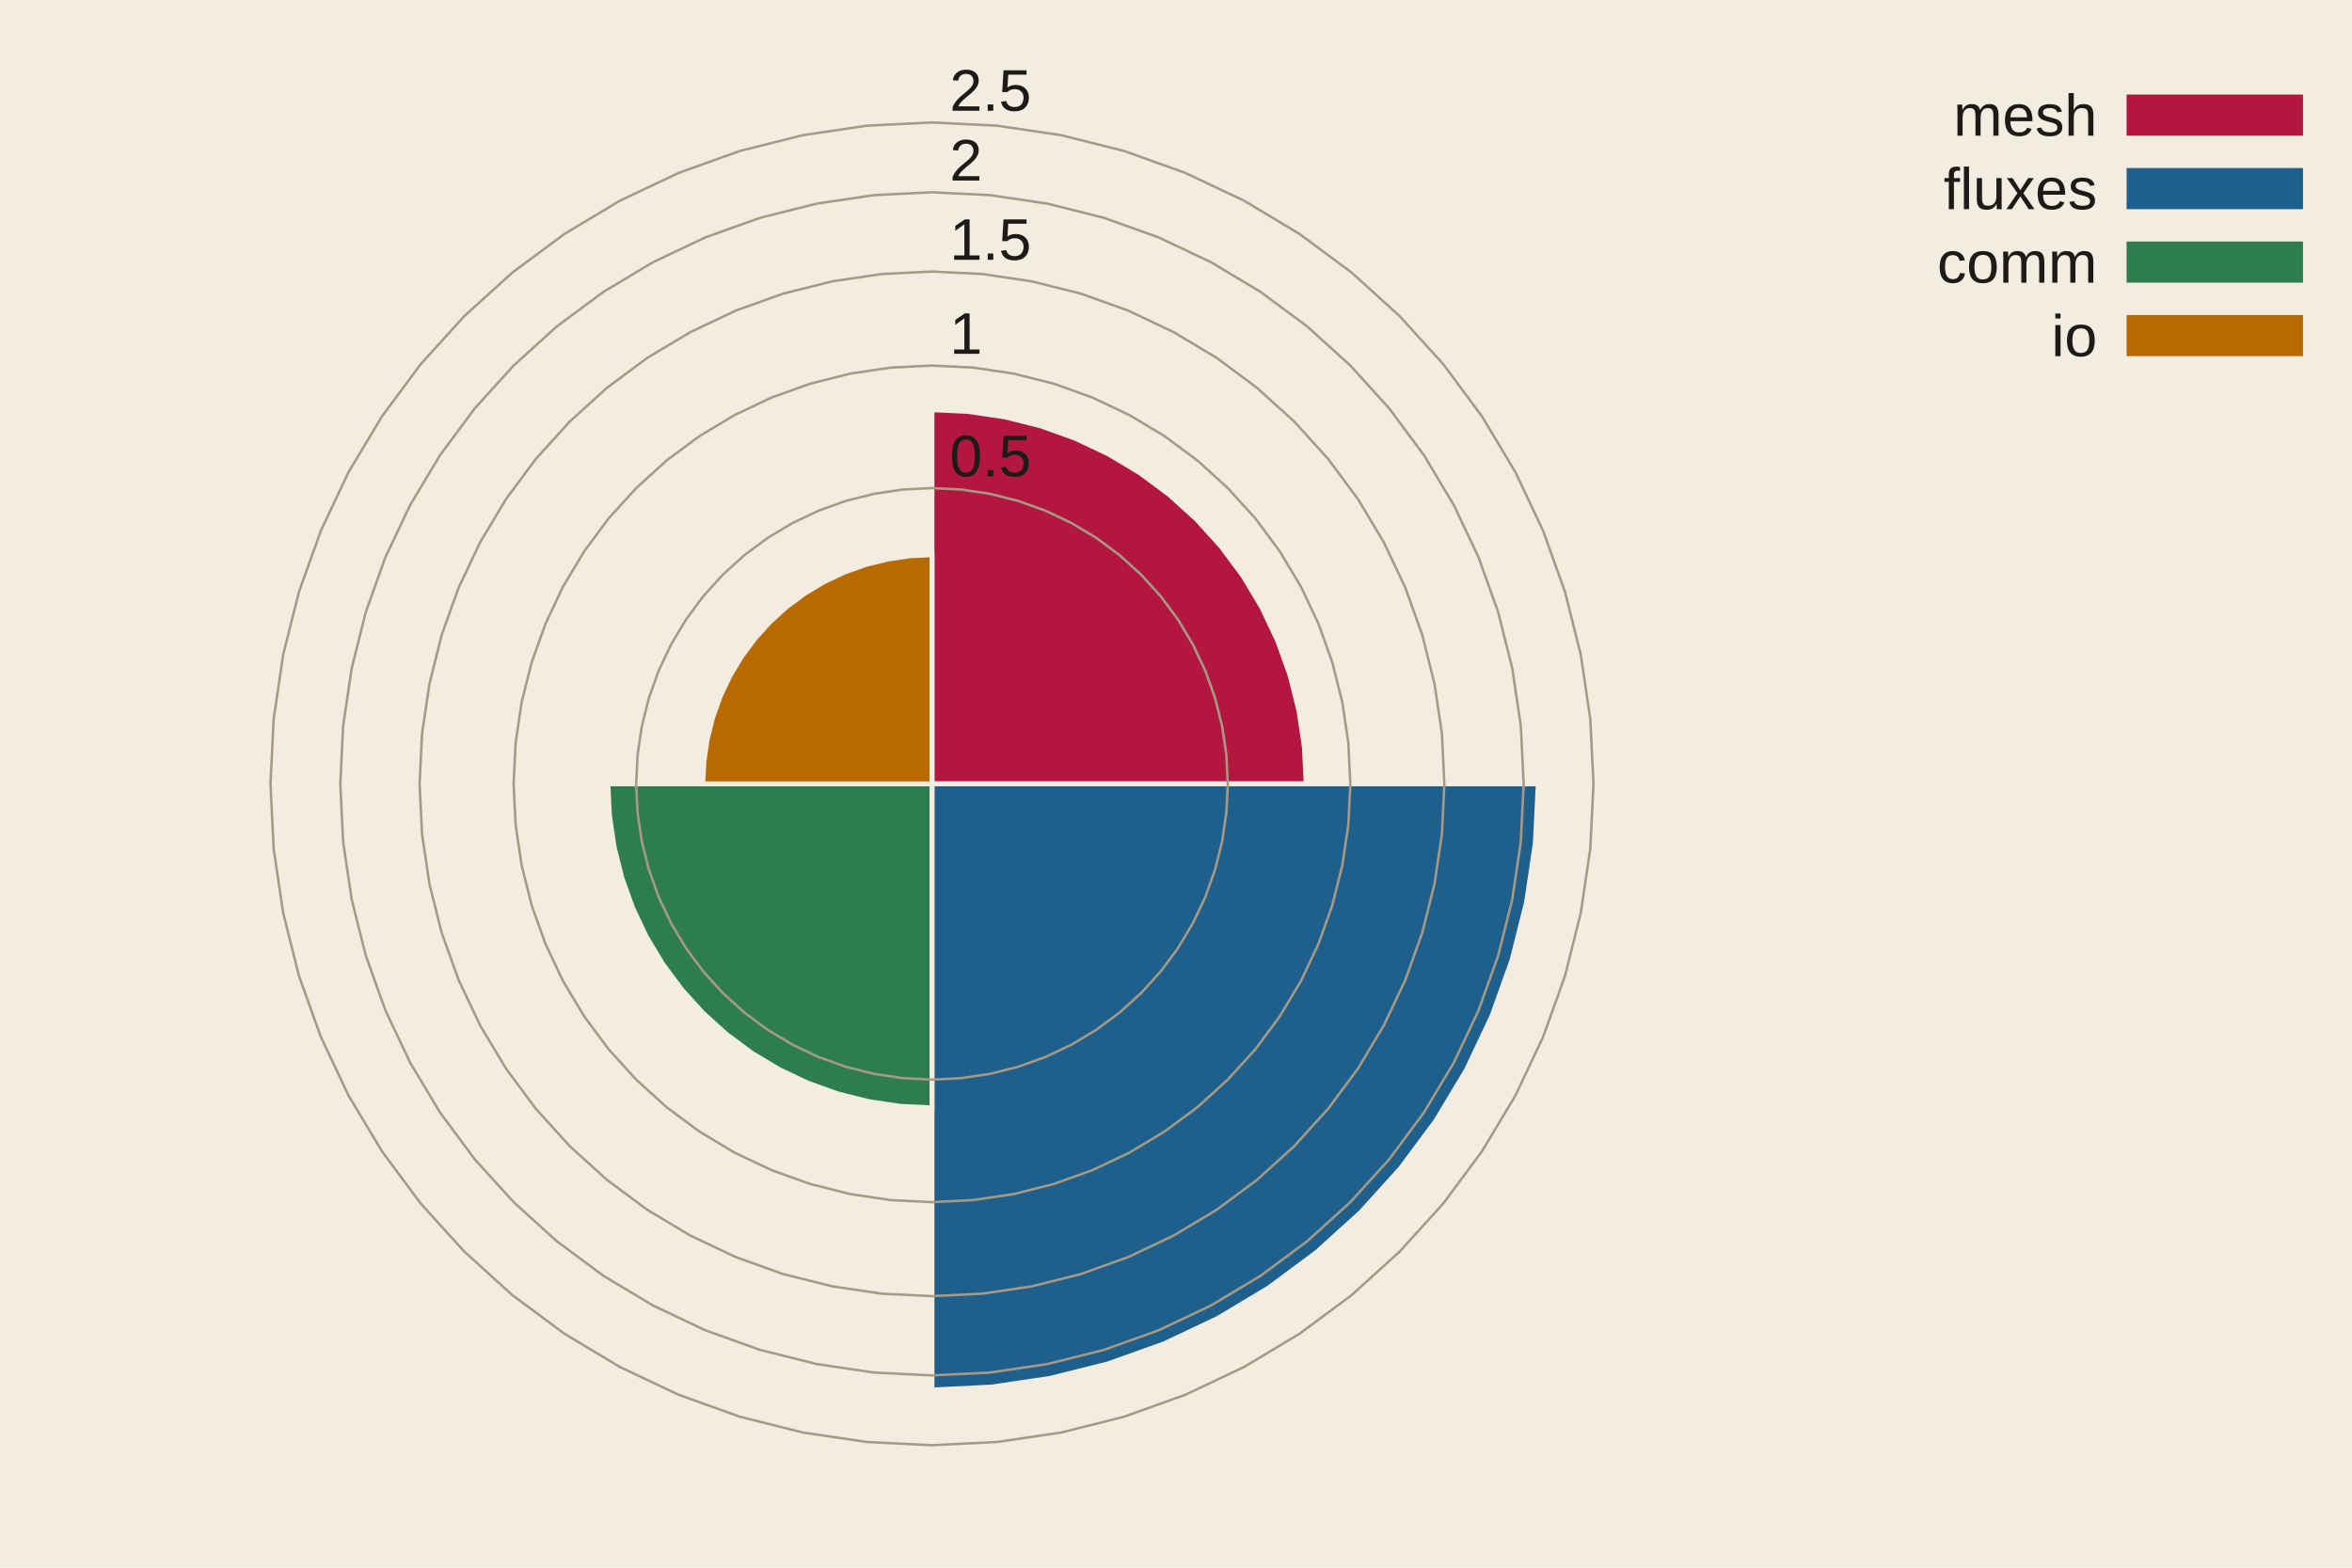
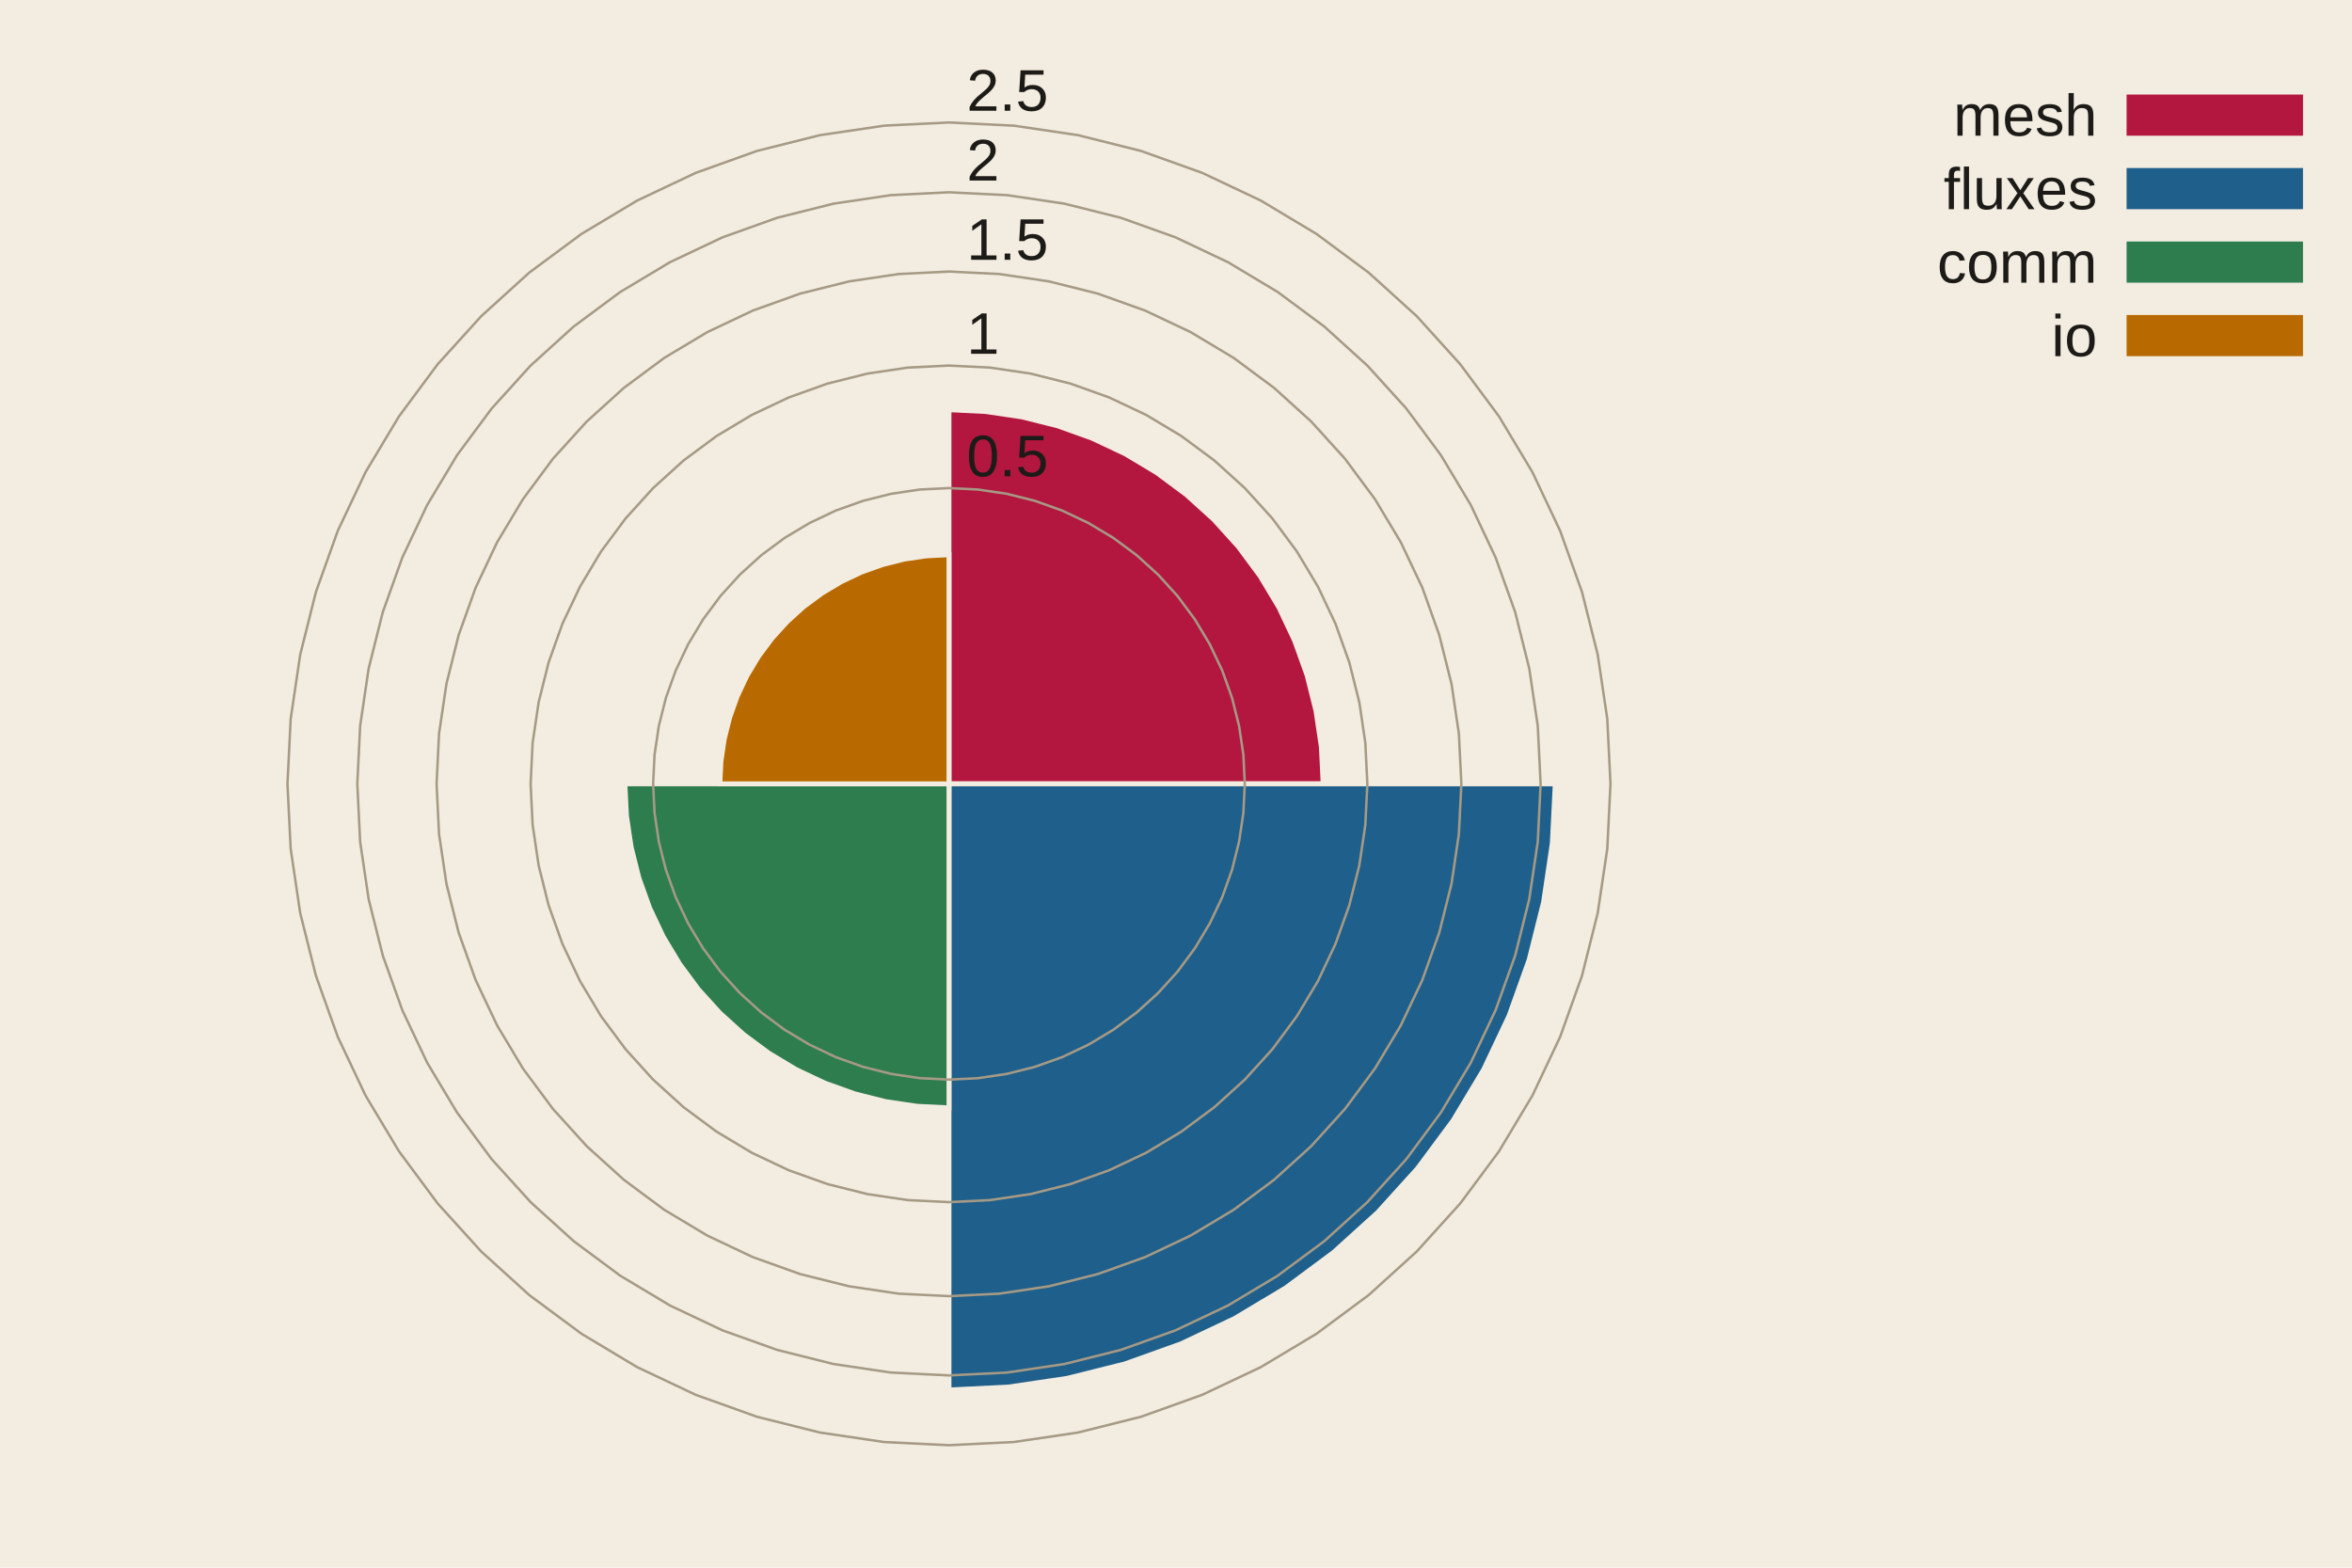
<svg xmlns="http://www.w3.org/2000/svg" width="480" height="320" viewBox="0 0 480 320" font-family="Arial,Helvetica,sans-serif" font-size="12" fill="#1d1b18" data-theme="washi" data-frame="#1d1b18" data-grid-color="#a69a85">
  <rect x="0" y="0" width="480" height="320" fill="#f3ede1" stroke="none" stroke-width="0" />
  <g class="fs-rose">
-     <path fill="#b3163f" stroke="#f3ede1" stroke-width="1" stroke-linejoin="miter" d="M190.2,160 266.57,160 266.2,152.51 265.1,145.1 263.28,137.83 260.75,130.78 257.55,124 253.7,117.57 249.23,111.55 244.2,106 238.65,100.97 232.63,96.5 226.2,92.65 219.42,89.45 212.37,86.92 205.1,85.1 197.69,84 190.2,83.63Z" />
-     <path fill="#1f5f8b" stroke="#f3ede1" stroke-width="1" stroke-linejoin="miter" d="M190.2,160 190.2,283.73 202.33,283.13 214.34,281.35 226.12,278.4 237.55,274.31 248.53,269.12 258.94,262.88 268.69,255.64 277.69,247.49 285.84,238.49 293.08,228.74 299.32,218.33 304.51,207.35 308.6,195.92 311.55,184.14 313.33,172.13 313.93,160Z" />
-     <path fill="#2e7d4f" stroke="#f3ede1" stroke-width="1" stroke-linejoin="miter" d="M190.2,160 124.06,160 124.38,166.48 125.33,172.9 126.91,179.2 129.1,185.31 131.87,191.18 135.21,196.74 139.08,201.96 143.43,206.77 148.24,211.12 153.46,214.99 159.02,218.33 164.89,221.1 171,223.29 177.3,224.87 183.72,225.82 190.2,226.14Z" />
-     <path fill="#b86a00" stroke="#f3ede1" stroke-width="1" stroke-linejoin="miter" d="M190.2,160 190.2,113.23 185.62,113.46 181.08,114.13 176.62,115.25 172.3,116.79 168.15,118.76 164.22,121.12 160.53,123.85 157.13,126.93 154.05,130.33 151.32,134.02 148.96,137.95 146.99,142.1 145.45,146.42 144.33,150.88 143.66,155.42 143.43,160Z" />
-     <path fill="none" stroke="#a69a85" stroke-width="0.5" stroke-linejoin="miter" d="M250.57,160 250.28,154.08 249.41,148.22 247.97,142.47 245.98,136.9 243.44,131.54 240.4,126.46 236.87,121.7 232.89,117.31 228.5,113.33 223.74,109.8 218.66,106.76 213.3,104.22 207.73,102.23 201.98,100.79 196.12,99.92 190.2,99.63 184.28,99.92 178.42,100.79 172.67,102.23 167.1,104.22 161.74,106.76 156.66,109.8 151.9,113.33 147.51,117.31 143.53,121.7 140,126.46 136.96,131.54 134.42,136.9 132.43,142.47 130.99,148.22 130.12,154.08 129.83,160 130.12,165.92 130.99,171.78 132.43,177.53 134.42,183.1 136.96,188.46 140,193.54 143.53,198.3 147.51,202.69 151.9,206.67 156.66,210.2 161.74,213.24 167.1,215.78 172.67,217.77 178.42,219.21 184.28,220.08 190.2,220.37 196.12,220.08 201.98,219.21 207.73,217.77 213.3,215.78 218.66,213.24 223.74,210.2 228.5,206.67 232.89,202.69 236.87,198.3 240.4,193.54 243.44,188.46 245.98,183.1 247.97,177.53 249.41,171.78 250.28,165.92Z" />
-     <text x="193.8" y="97.23">0.5</text>
-     <path fill="none" stroke="#a69a85" stroke-width="0.5" stroke-linejoin="miter" d="M275.58,160 275.17,151.63 273.94,143.34 271.9,135.22 269.08,127.33 265.5,119.75 261.19,112.56 256.2,105.83 250.57,99.63 244.37,94 237.64,89.01 230.45,84.7 222.87,81.12 214.98,78.3 206.86,76.26 198.57,75.03 190.2,74.62 181.83,75.03 173.54,76.26 165.42,78.3 157.53,81.12 149.95,84.7 142.76,89.01 136.03,94 129.83,99.63 124.2,105.83 119.21,112.56 114.9,119.75 111.32,127.33 108.5,135.22 106.46,143.34 105.23,151.63 104.82,160 105.23,168.37 106.46,176.66 108.5,184.78 111.32,192.67 114.9,200.25 119.21,207.44 124.2,214.17 129.83,220.37 136.03,226 142.76,230.99 149.95,235.3 157.53,238.88 165.42,241.7 173.54,243.74 181.83,244.97 190.2,245.38 198.57,244.97 206.86,243.74 214.98,241.7 222.87,238.88 230.45,235.3 237.64,230.99 244.37,226 250.57,220.37 256.2,214.17 261.19,207.44 265.5,200.25 269.08,192.67 271.9,184.78 273.94,176.66 275.17,168.37Z" />
-     <text x="193.8" y="72.22">1</text>
-     <path fill="none" stroke="#a69a85" stroke-width="0.5" stroke-linejoin="miter" d="M294.77,160 294.27,149.75 292.76,139.6 290.27,129.64 286.81,119.98 282.42,110.71 277.15,101.9 271.03,93.66 264.14,86.06 256.54,79.17 248.3,73.05 239.49,67.78 230.22,63.39 220.56,59.93 210.6,57.44 200.45,55.93 190.2,55.43 179.95,55.93 169.8,57.44 159.84,59.93 150.18,63.39 140.91,67.78 132.1,73.05 123.86,79.17 116.26,86.06 109.37,93.66 103.25,101.9 97.98,110.71 93.59,119.98 90.13,129.64 87.64,139.6 86.13,149.75 85.63,160 86.13,170.25 87.64,180.4 90.13,190.36 93.59,200.02 97.98,209.29 103.25,218.1 109.37,226.34 116.26,233.94 123.86,240.83 132.1,246.95 140.91,252.22 150.18,256.61 159.84,260.07 169.8,262.56 179.95,264.07 190.2,264.57 200.45,264.07 210.6,262.56 220.56,260.07 230.22,256.61 239.49,252.22 248.3,246.95 256.54,240.83 264.14,233.94 271.03,226.34 277.15,218.1 282.42,209.29 286.81,200.02 290.27,190.36 292.76,180.4 294.27,170.25Z" />
-     <text x="193.8" y="53.03">1.5</text>
-     <path fill="none" stroke="#a69a85" stroke-width="0.5" stroke-linejoin="miter" d="M310.95,160 310.37,148.16 308.63,136.44 305.75,124.95 301.76,113.79 296.69,103.08 290.6,92.92 283.54,83.4 275.58,74.62 266.8,66.66 257.28,59.6 247.12,53.51 236.41,48.44 225.25,44.45 213.76,41.57 202.04,39.83 190.2,39.25 178.36,39.83 166.64,41.57 155.15,44.45 143.99,48.44 133.28,53.51 123.12,59.6 113.6,66.66 104.82,74.62 96.86,83.4 89.8,92.92 83.71,103.08 78.64,113.79 74.65,124.95 71.77,136.44 70.03,148.16 69.45,160 70.03,171.84 71.77,183.56 74.65,195.05 78.64,206.21 83.71,216.92 89.8,227.08 96.86,236.6 104.82,245.38 113.6,253.34 123.12,260.4 133.28,266.49 143.99,271.56 155.15,275.55 166.64,278.43 178.36,280.17 190.2,280.75 202.04,280.17 213.76,278.43 225.25,275.55 236.41,271.56 247.12,266.49 257.28,260.4 266.8,253.34 275.58,245.38 283.54,236.6 290.6,227.08 296.69,216.92 301.76,206.21 305.75,195.05 308.63,183.56 310.37,171.84Z" />
-     <text x="193.8" y="36.85">2</text>
-     <path fill="none" stroke="#a69a85" stroke-width="0.5" stroke-linejoin="miter" d="M325.2,160 324.55,146.77 322.61,133.66 319.39,120.81 314.92,108.34 309.26,96.36 302.45,85 294.56,74.36 285.66,64.54 275.84,55.64 265.2,47.75 253.84,40.94 241.86,35.28 229.39,30.81 216.54,27.59 203.43,25.65 190.2,25 176.97,25.65 163.86,27.59 151.01,30.81 138.54,35.28 126.56,40.94 115.2,47.75 104.56,55.64 94.74,64.54 85.84,74.36 77.95,85 71.14,96.36 65.48,108.34 61.01,120.81 57.79,133.66 55.85,146.77 55.2,160 55.85,173.23 57.79,186.34 61.01,199.19 65.48,211.66 71.14,223.64 77.95,235 85.84,245.64 94.74,255.46 104.56,264.36 115.2,272.25 126.56,279.06 138.54,284.72 151.01,289.19 163.86,292.41 176.97,294.35 190.2,295 203.43,294.35 216.54,292.41 229.39,289.19 241.86,284.72 253.84,279.06 265.2,272.25 275.84,264.36 285.66,255.46 294.56,245.64 302.45,235 309.26,223.64 314.92,211.66 319.39,199.19 322.61,186.34 324.55,173.23Z" />
-     <text x="193.8" y="22.6">2.5</text>
+     <path fill="#b3163f" stroke="#f3ede1" stroke-width="1" stroke-linejoin="miter" d="M193.67,160 270.03,160 269.67,152.51 268.57,145.1 266.75,137.83 264.22,130.78 261.02,124 257.16,117.57 252.7,111.55 247.67,106 242.11,100.97 236.09,96.5 229.67,92.65 222.89,89.45 215.84,86.92 208.57,85.1 201.15,84 193.67,83.63Z" />
+     <path fill="#1f5f8b" stroke="#f3ede1" stroke-width="1" stroke-linejoin="miter" d="M193.67,160 193.67,283.73 205.79,283.13 217.81,281.35 229.58,278.4 241.02,274.31 251.99,269.12 262.41,262.88 272.16,255.64 281.16,247.49 289.31,238.49 296.54,228.74 302.79,218.33 307.98,207.35 312.07,195.92 315.02,184.14 316.8,172.13 317.4,160Z" />
+     <path fill="#2e7d4f" stroke="#f3ede1" stroke-width="1" stroke-linejoin="miter" d="M193.67,160 127.53,160 127.85,166.48 128.8,172.9 130.38,179.2 132.57,185.31 135.34,191.18 138.68,196.74 142.54,201.96 146.9,206.77 151.71,211.12 156.92,214.99 162.49,218.33 168.36,221.1 174.47,223.29 180.76,224.87 187.18,225.82 193.67,226.14Z" />
+     <path fill="#b86a00" stroke="#f3ede1" stroke-width="1" stroke-linejoin="miter" d="M193.67,160 193.67,113.23 189.08,113.46 184.54,114.13 180.09,115.25 175.77,116.79 171.62,118.76 167.69,121.12 164,123.85 160.6,126.93 157.52,130.33 154.78,134.02 152.42,137.95 150.46,142.1 148.92,146.42 147.8,150.88 147.13,155.42 146.9,160Z" />
+     <path fill="none" stroke="#a69a85" stroke-width="0.5" stroke-linejoin="miter" d="M254.04,160 253.75,154.08 252.88,148.22 251.44,142.47 249.45,136.9 246.91,131.54 243.87,126.46 240.34,121.7 236.36,117.31 231.97,113.33 227.21,109.8 222.13,106.76 216.77,104.22 211.19,102.23 205.45,100.79 199.58,99.92 193.67,99.63 187.75,99.92 181.89,100.79 176.14,102.23 170.56,104.22 165.21,106.76 160.13,109.8 155.37,113.33 150.98,117.31 147,121.7 143.47,126.46 140.42,131.54 137.89,136.9 135.89,142.47 134.45,148.22 133.58,154.08 133.29,160 133.58,165.92 134.45,171.78 135.89,177.53 137.89,183.1 140.42,188.46 143.47,193.54 147,198.3 150.98,202.69 155.37,206.67 160.13,210.2 165.21,213.24 170.56,215.78 176.14,217.77 181.89,219.21 187.75,220.08 193.67,220.37 199.58,220.08 205.45,219.21 211.19,217.77 216.77,215.78 222.13,213.24 227.21,210.2 231.97,206.67 236.36,202.69 240.34,198.3 243.87,193.54 246.91,188.46 249.45,183.1 251.44,177.53 252.88,171.78 253.75,165.92Z" />
+     <text x="197.27" y="97.23">0.5</text>
+     <path fill="none" stroke="#a69a85" stroke-width="0.5" stroke-linejoin="miter" d="M279.05,160 278.64,151.63 277.41,143.34 275.37,135.22 272.55,127.33 268.97,119.75 264.66,112.56 259.67,105.83 254.04,99.63 247.83,94 241.1,89.01 233.92,84.7 226.34,81.12 218.45,78.3 210.32,76.26 202.04,75.03 193.67,74.62 185.3,75.03 177.01,76.26 168.88,78.3 160.99,81.12 153.42,84.7 146.23,89.01 139.5,94 133.29,99.63 127.67,105.83 122.67,112.56 118.37,119.75 114.78,127.33 111.96,135.22 109.93,143.34 108.7,151.63 108.29,160 108.7,168.37 109.93,176.66 111.96,184.78 114.78,192.67 118.37,200.25 122.67,207.44 127.67,214.17 133.29,220.37 139.5,226 146.23,230.99 153.42,235.3 160.99,238.88 168.88,241.7 177.01,243.74 185.3,244.97 193.67,245.38 202.04,244.97 210.32,243.74 218.45,241.7 226.34,238.88 233.92,235.3 241.1,230.99 247.83,226 254.04,220.37 259.67,214.17 264.66,207.44 268.97,200.25 272.55,192.67 275.37,184.78 277.41,176.66 278.64,168.37Z" />
+     <text x="197.27" y="72.22">1</text>
+     <path fill="none" stroke="#a69a85" stroke-width="0.5" stroke-linejoin="miter" d="M298.24,160 297.73,149.75 296.23,139.6 293.73,129.64 290.28,119.98 285.89,110.71 280.61,101.9 274.5,93.66 267.61,86.06 260.01,79.17 251.76,73.05 242.96,67.78 233.68,63.39 224.02,59.93 214.07,57.44 203.92,55.93 193.67,55.43 183.42,55.93 173.27,57.44 163.31,59.93 153.65,63.39 144.37,67.78 135.57,73.05 127.33,79.17 119.72,86.06 112.83,93.66 106.72,101.9 101.44,110.71 97.06,119.98 93.6,129.64 91.11,139.6 89.6,149.75 89.1,160 89.6,170.25 91.11,180.4 93.6,190.36 97.06,200.02 101.44,209.29 106.72,218.1 112.83,226.34 119.72,233.94 127.33,240.83 135.57,246.95 144.37,252.22 153.65,256.61 163.31,260.07 173.27,262.56 183.42,264.07 193.67,264.57 203.92,264.07 214.07,262.56 224.02,260.07 233.68,256.61 242.96,252.22 251.76,246.95 260.01,240.83 267.61,233.94 274.5,226.34 280.61,218.1 285.89,209.29 290.28,200.02 293.73,190.36 296.23,180.4 297.73,170.25Z" />
+     <text x="197.27" y="53.03">1.5</text>
+     <path fill="none" stroke="#a69a85" stroke-width="0.5" stroke-linejoin="miter" d="M314.41,160 313.83,148.16 312.09,136.44 309.22,124.95 305.22,113.79 300.16,103.08 294.07,92.92 287.01,83.4 279.05,74.62 270.27,66.66 260.75,59.6 250.59,53.51 239.88,48.44 228.72,44.45 217.22,41.57 205.5,39.83 193.67,39.25 181.83,39.83 170.11,41.57 158.62,44.45 147.46,48.44 136.75,53.51 126.58,59.6 117.07,66.66 108.29,74.62 100.33,83.4 93.27,92.92 87.18,103.08 82.11,113.79 78.12,124.95 75.24,136.44 73.5,148.16 72.92,160 73.5,171.84 75.24,183.56 78.12,195.05 82.11,206.21 87.18,216.92 93.27,227.08 100.33,236.6 108.29,245.38 117.07,253.34 126.58,260.4 136.75,266.49 147.46,271.56 158.62,275.55 170.11,278.43 181.83,280.17 193.67,280.75 205.5,280.17 217.22,278.43 228.72,275.55 239.88,271.56 250.59,266.49 260.75,260.4 270.27,253.34 279.05,245.38 287.01,236.6 294.07,227.08 300.16,216.92 305.22,206.21 309.22,195.05 312.09,183.56 313.83,171.84Z" />
+     <text x="197.27" y="36.85">2</text>
+     <path fill="none" stroke="#a69a85" stroke-width="0.5" stroke-linejoin="miter" d="M328.67,160 328.02,146.77 326.07,133.66 322.85,120.81 318.39,108.34 312.73,96.36 305.92,85 298.02,74.36 289.13,64.54 279.31,55.64 268.67,47.75 257.31,40.94 245.33,35.28 232.86,30.81 220,27.59 206.9,25.65 193.67,25 180.43,25.65 167.33,27.59 154.48,30.81 142,35.28 130.03,40.94 118.67,47.75 108.02,55.64 98.21,64.54 89.31,74.36 81.42,85 74.61,96.36 68.94,108.34 64.48,120.81 61.26,133.66 59.32,146.77 58.67,160 59.32,173.23 61.26,186.34 64.48,199.19 68.94,211.66 74.61,223.64 81.42,235 89.31,245.64 98.21,255.46 108.02,264.36 118.67,272.25 130.03,279.06 142,284.72 154.48,289.19 167.33,292.41 180.43,294.35 193.67,295 206.9,294.35 220,292.41 232.86,289.19 245.33,284.72 257.31,279.06 268.67,272.25 279.31,264.36 289.13,255.46 298.02,245.64 305.92,235 312.73,223.64 318.39,211.66 322.85,199.19 326.07,186.34 328.02,173.23Z" />
+     <text x="197.27" y="22.6">2.5</text>
    <path fill="#b3163f" stroke="none" d="M434,27.7 470,27.7 470,19.3 434,19.3Z" />
    <text x="428" y="27.7" text-anchor="end">mesh</text>
    <path fill="#1f5f8b" stroke="none" d="M434,42.7 470,42.7 470,34.3 434,34.3Z" />
    <text x="428" y="42.7" text-anchor="end">fluxes</text>
    <path fill="#2e7d4f" stroke="none" d="M434,57.7 470,57.7 470,49.3 434,49.3Z" />
    <text x="428" y="57.7" text-anchor="end">comm</text>
    <path fill="#b86a00" stroke="none" d="M434,72.7 470,72.7 470,64.3 434,64.3Z" />
    <text x="428" y="72.7" text-anchor="end">io</text>
  </g>
</svg>
